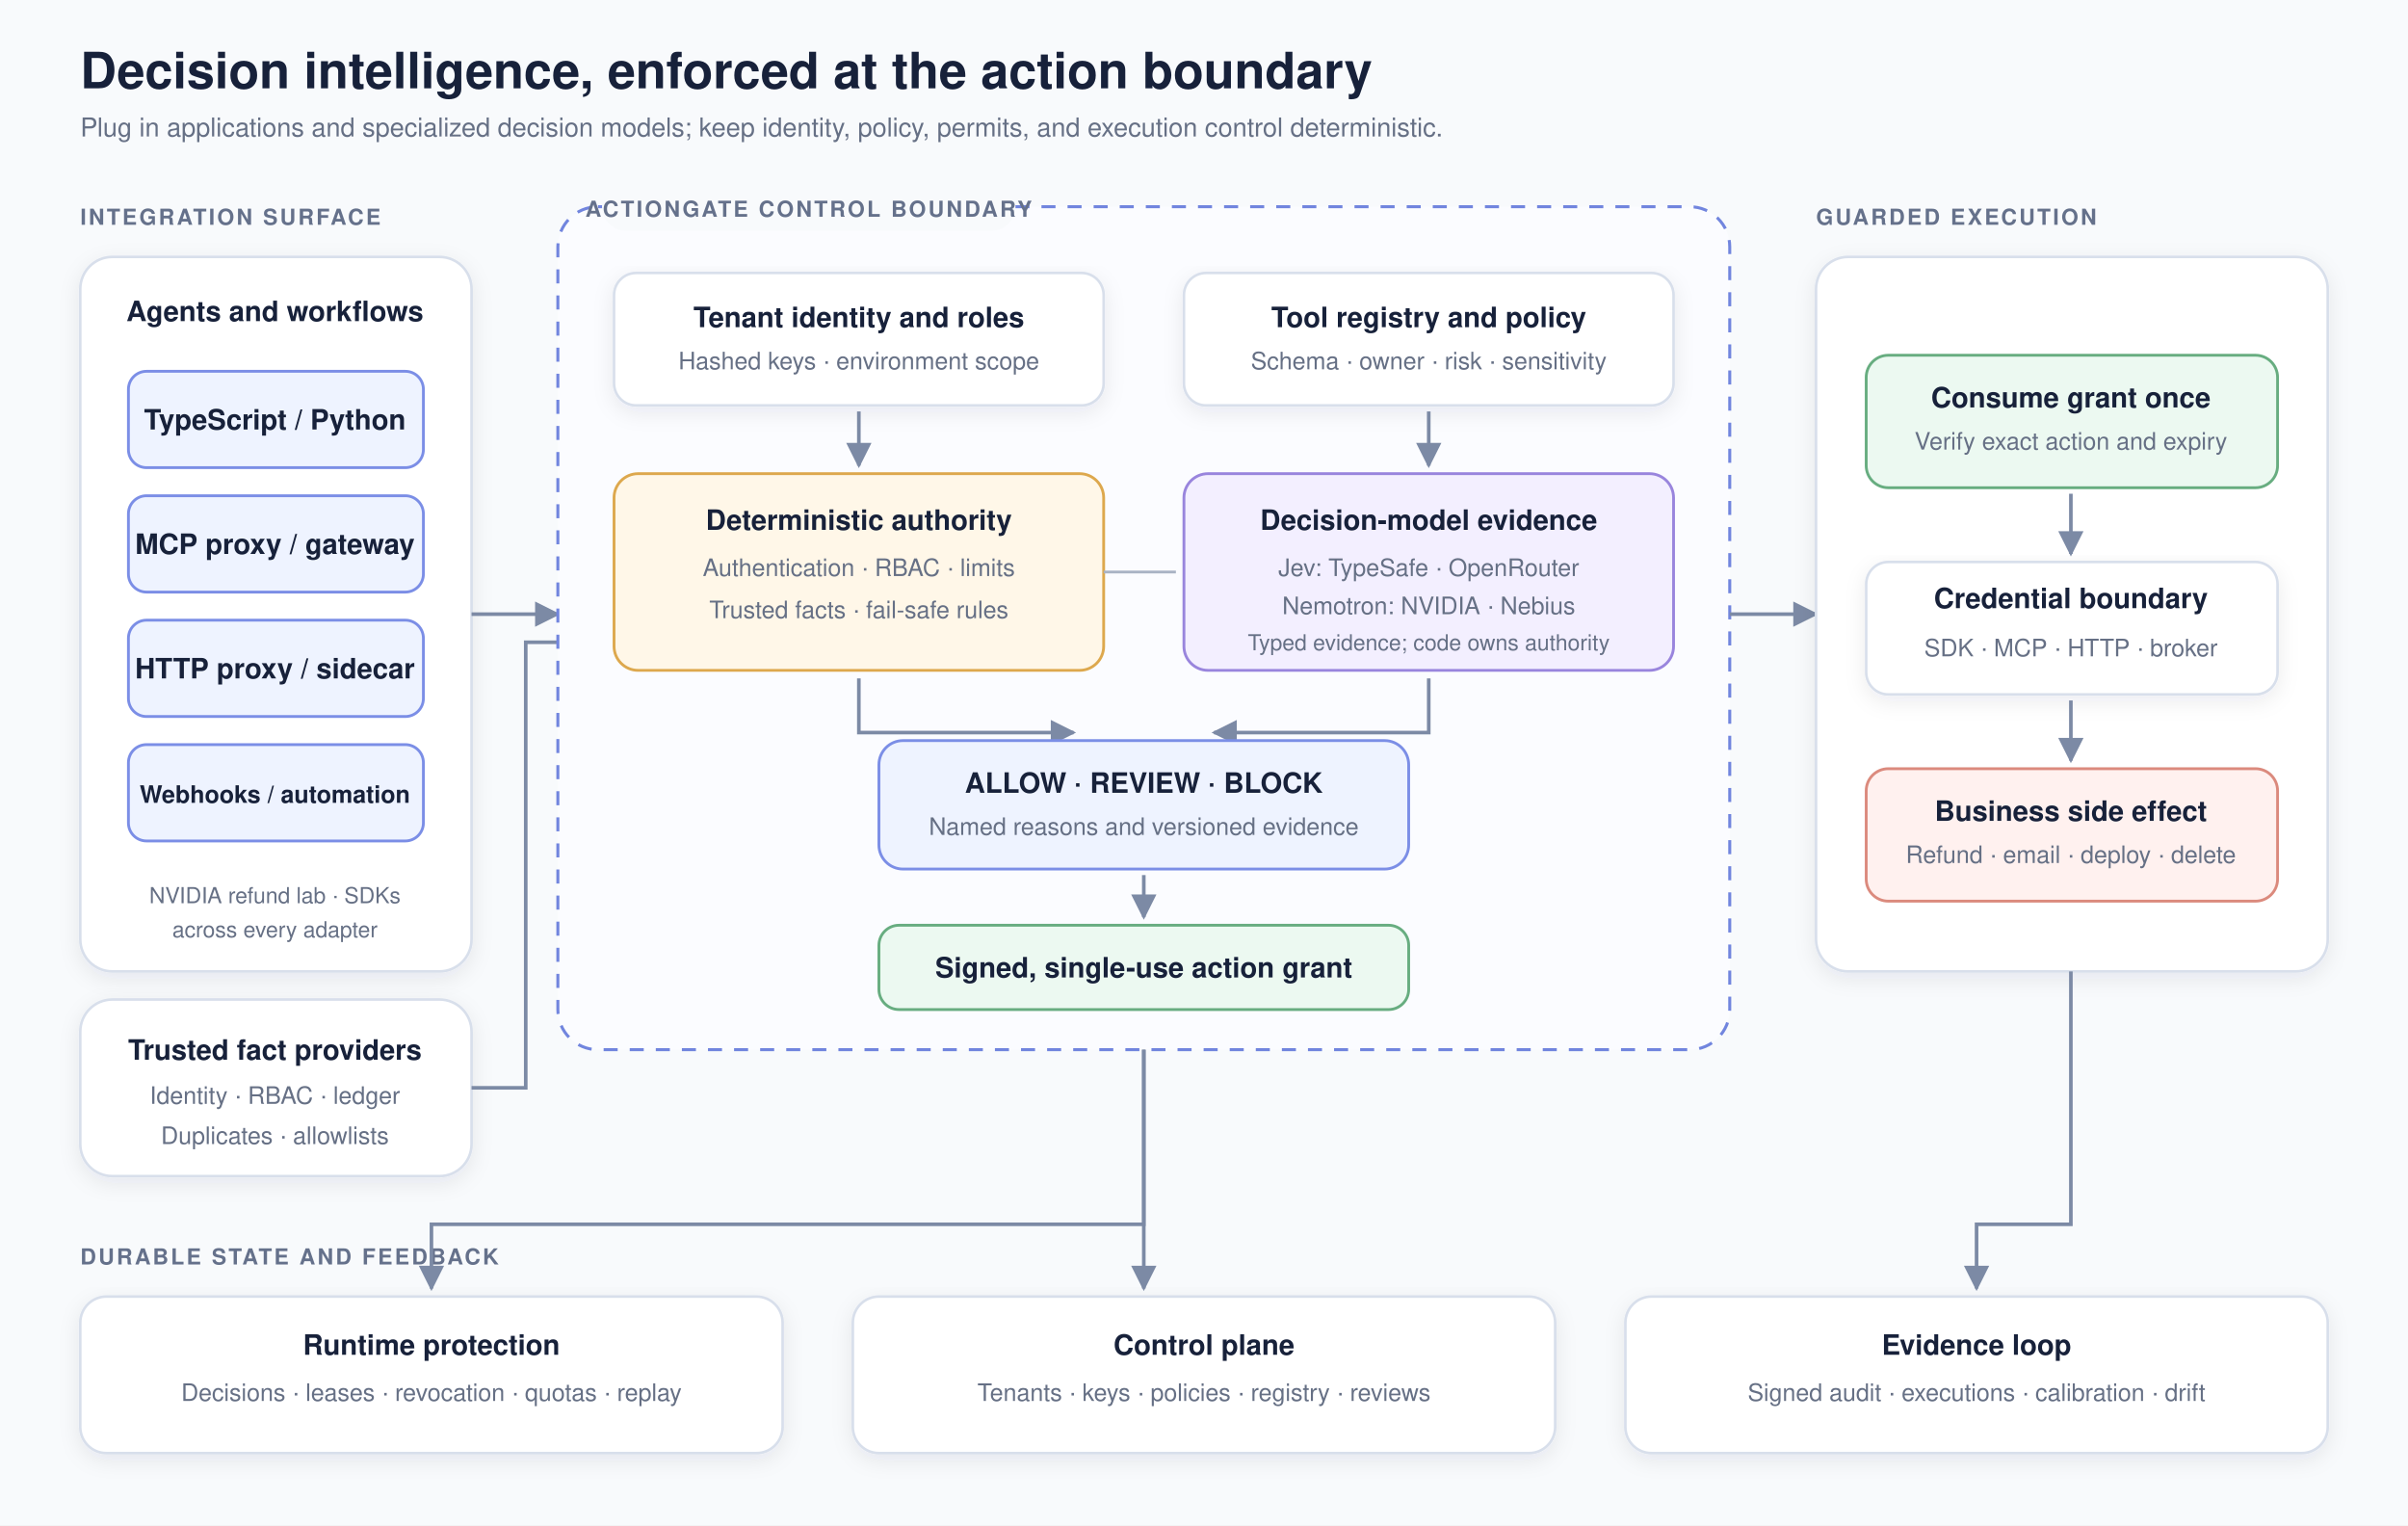
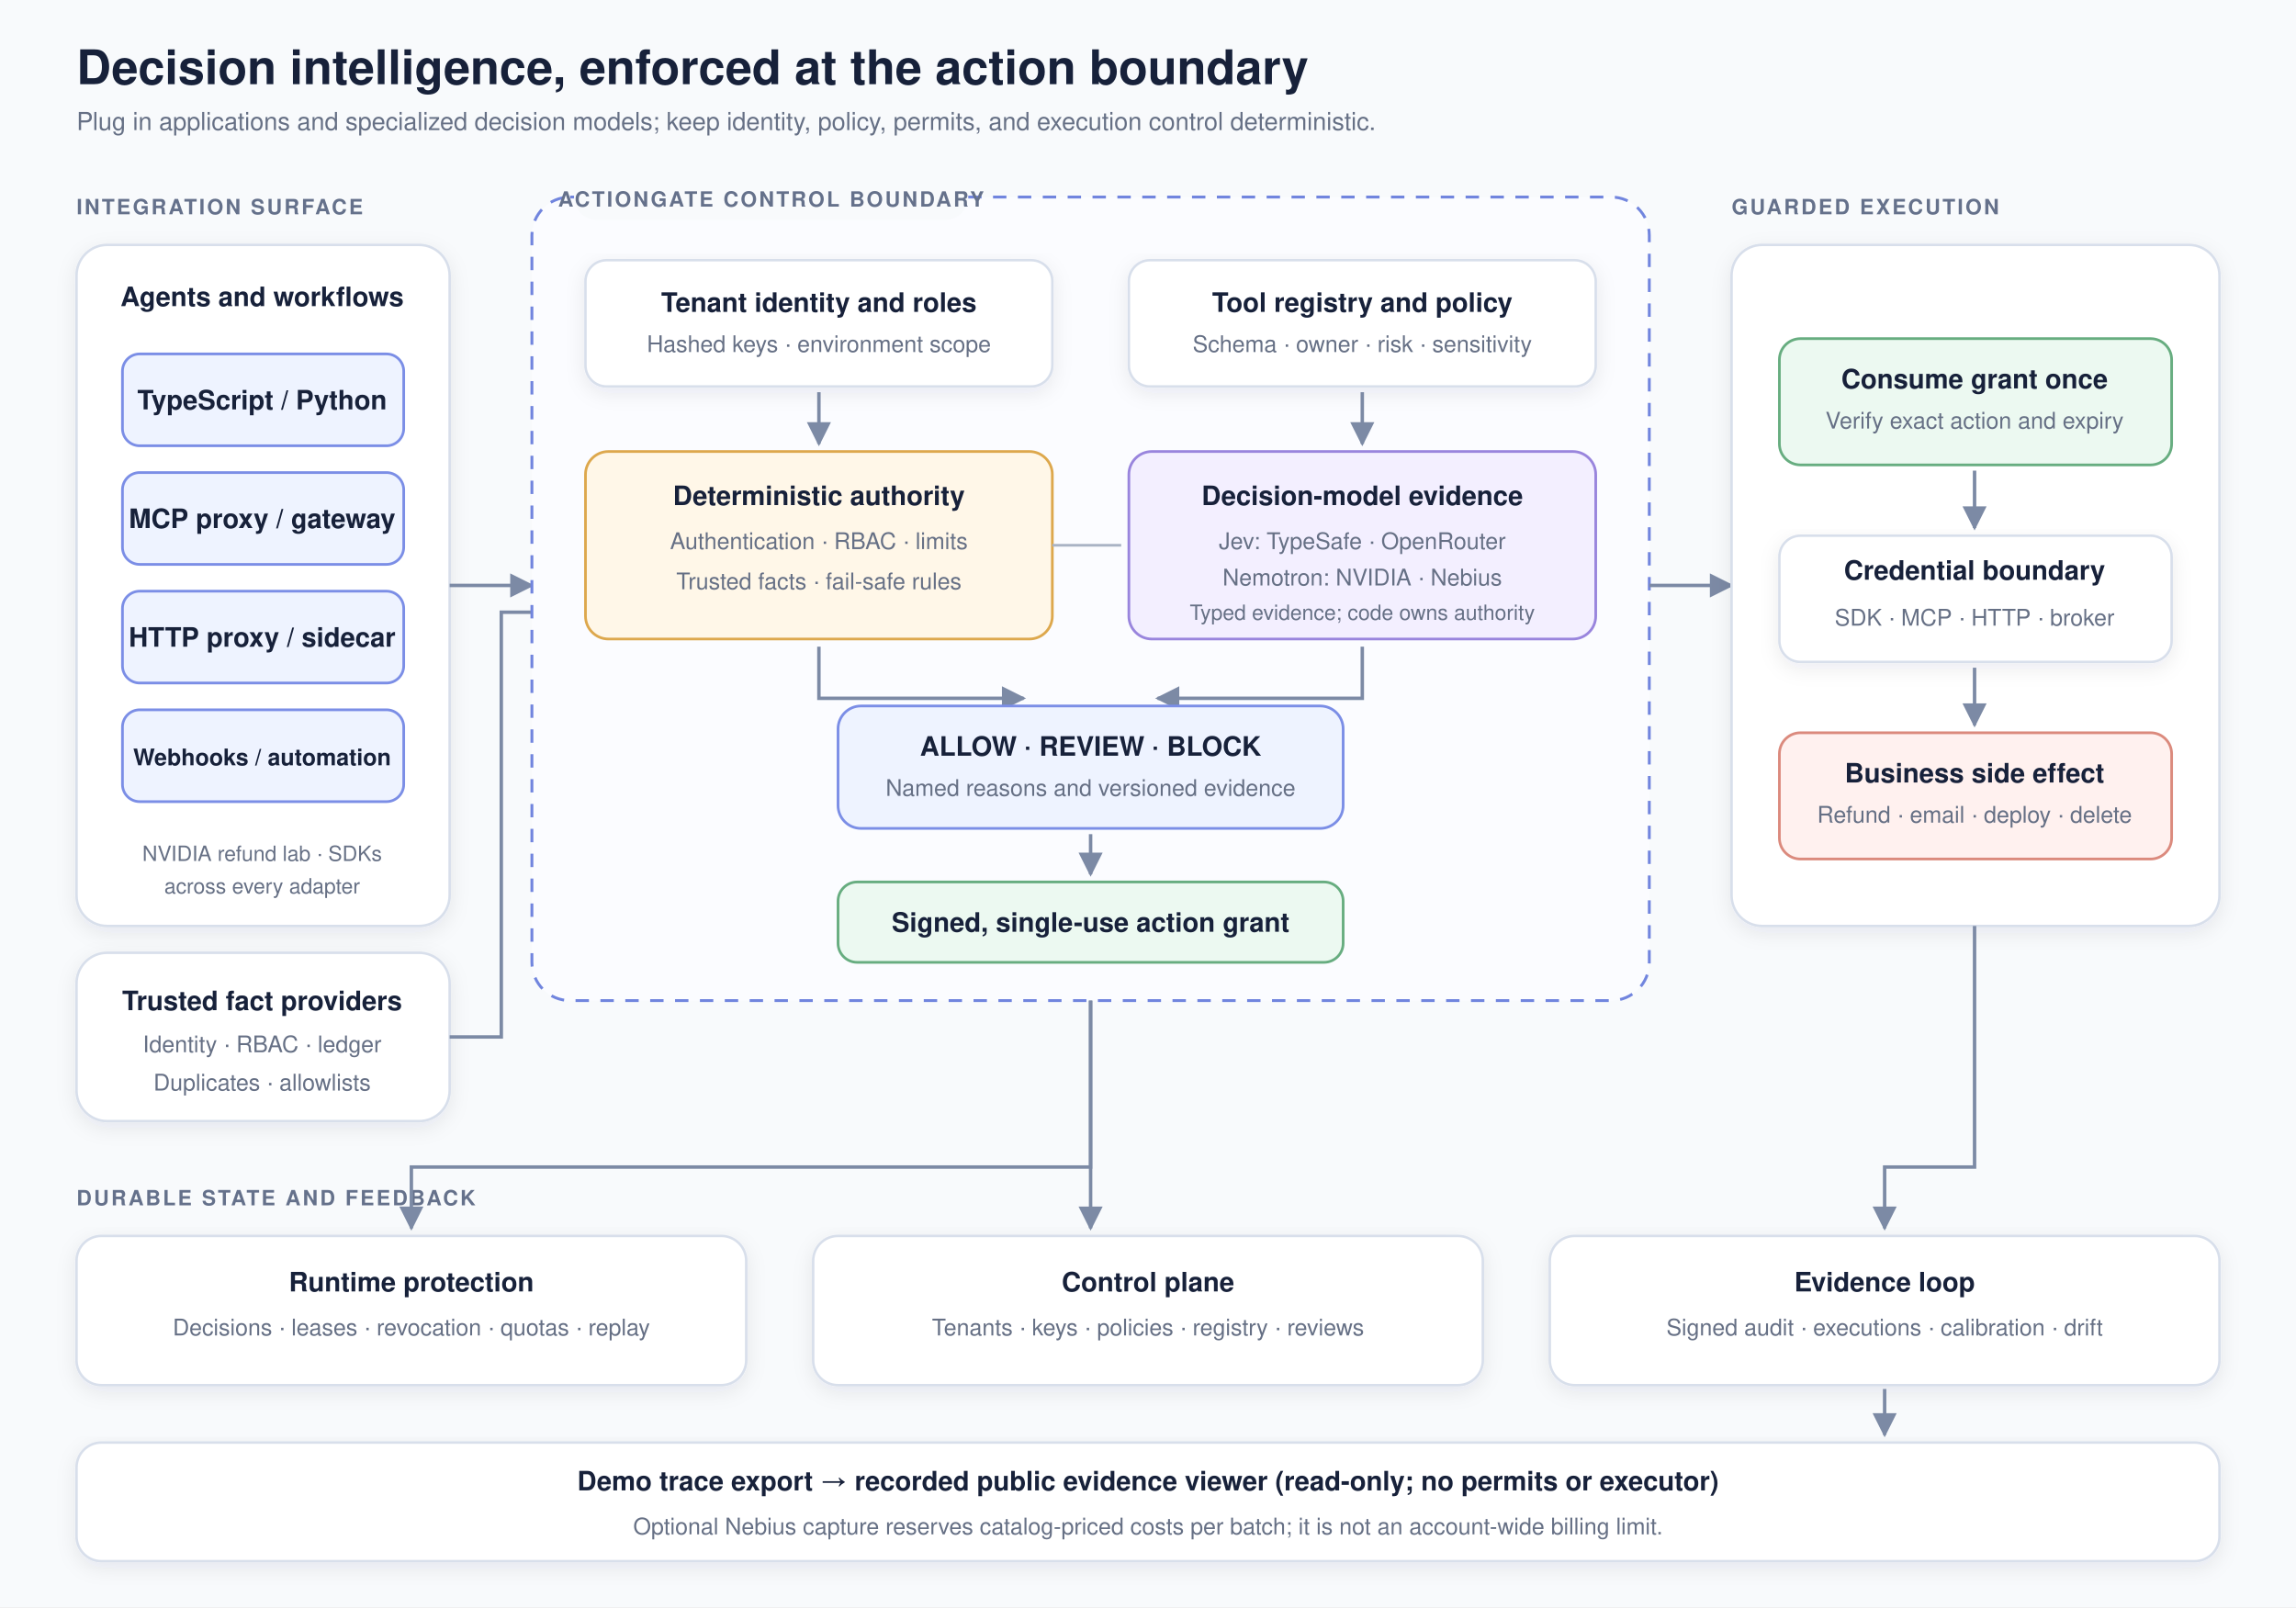
- <svg xmlns="http://www.w3.org/2000/svg" viewBox="0 0 1200 760" width="1200" height="760" role="img" aria-labelledby="title description" font-family="ui-sans-serif,-apple-system,BlinkMacSystemFont,Segoe UI,Helvetica,Arial,sans-serif">
-   <rect width="1200" height="760" fill="#f8fafc" />
+ <svg xmlns="http://www.w3.org/2000/svg" viewBox="0 0 1200 840" width="1200" height="840" role="img" aria-labelledby="title description" font-family="ui-sans-serif,-apple-system,BlinkMacSystemFont,Segoe UI,Helvetica,Arial,sans-serif">
+   <rect width="1200" height="840" fill="#f8fafc" />
  <defs>
    <marker id="arrow" viewBox="0 0 10 10" refX="9" refY="5" markerWidth="7" markerHeight="7" orient="auto">
      <path d="M0 0 L10 5 L0 10 z" fill="#7c8aa5" />
    </marker>
    <filter id="shadow" x="-10%" y="-10%" width="120%" height="130%">
      <feDropShadow dx="0" dy="3" stdDeviation="5" flood-color="#16213a" flood-opacity="0.08" />
    </filter>
    <style>
      .heading { font-size:25px; font-weight:700; fill:#17213a }
      .subheading { font-size:13px; fill:#667085 }
      .eyebrow { font-size:11px; font-weight:700; letter-spacing:.1em; fill:#65718b }
      .title { font-size:14px; font-weight:700; fill:#17213a }
      .adapter { font-size:12px; font-weight:700; fill:#17213a }
      .body { font-size:12px; fill:#667085 }
      .small { font-size:11px; fill:#667085 }
      .card { fill:#ffffff; stroke:#d8dfeb; stroke-width:1.3; filter:url(#shadow) }
      .blue { fill:#eef3ff; stroke:#7b8ee6; stroke-width:1.4 }
      .purple { fill:#f3efff; stroke:#9985dd; stroke-width:1.4 }
      .amber { fill:#fff7e8; stroke:#dda84d; stroke-width:1.4 }
      .green { fill:#ecf9f1; stroke:#67ad80; stroke-width:1.4 }
      .red { fill:#fff1ef; stroke:#db8a7d; stroke-width:1.4 }
      .boundary { fill:#fbfcff; stroke:#7185de; stroke-width:1.5; stroke-dasharray:7 6 }
      .arrow { fill:none; stroke:#7c8aa5; stroke-width:1.8; marker-end:url(#arrow) }
      .line { fill:none; stroke:#a9b3c4; stroke-width:1.4 }
    </style>
  </defs>
  <text x="40" y="44" class="heading">Decision intelligence, enforced at the action boundary</text>
  <text x="40" y="68" class="subheading">Plug in applications and specialized decision models; keep identity, policy, permits, and execution control deterministic.</text>
  <text x="40" y="112" class="eyebrow">INTEGRATION SURFACE</text>
  <rect x="40" y="128" width="195" height="356" rx="16" class="card" />
  <text x="137" y="160" class="title" text-anchor="middle">Agents and workflows</text>
  <rect x="64" y="185" width="147" height="48" rx="9" class="blue" />
  <text x="137" y="214" class="title" text-anchor="middle">TypeScript / Python</text>
  <rect x="64" y="247" width="147" height="48" rx="9" class="blue" />
  <text x="137" y="276" class="title" text-anchor="middle">MCP proxy / gateway</text>
  <rect x="64" y="309" width="147" height="48" rx="9" class="blue" />
  <text x="137" y="338" class="title" text-anchor="middle">HTTP proxy / sidecar</text>
  <rect x="64" y="371" width="147" height="48" rx="9" class="blue" />
  <text x="137" y="400" class="adapter" text-anchor="middle">Webhooks / automation</text>
  <text x="137" y="450" class="small" text-anchor="middle">NVIDIA refund lab · SDKs</text>
  <text x="137" y="467" class="small" text-anchor="middle">across every adapter</text>
  <path d="M235 306 H278" class="arrow" />
  <rect x="40" y="498" width="195" height="88" rx="16" class="card" />
  <text x="137" y="528" class="title" text-anchor="middle">Trusted fact providers</text>
  <text x="137" y="550" class="body" text-anchor="middle">Identity · RBAC · ledger</text>
  <text x="137" y="570" class="body" text-anchor="middle">Duplicates · allowlists</text>
  <path d="M235 542 H262 V320 H302" class="arrow" />
  <rect x="278" y="103" width="584" height="420" rx="20" class="boundary" />
  <rect x="300" y="91" width="206" height="24" rx="12" fill="#f8fafc" />
  <text x="403" y="108" class="eyebrow" text-anchor="middle">ACTIONGATE CONTROL BOUNDARY</text>
  <rect x="306" y="136" width="244" height="66" rx="11" class="card" />
  <text x="428" y="163" class="title" text-anchor="middle">Tenant identity and roles</text>
  <text x="428" y="184" class="body" text-anchor="middle">Hashed keys · environment scope</text>
  <rect x="590" y="136" width="244" height="66" rx="11" class="card" />
  <text x="712" y="163" class="title" text-anchor="middle">Tool registry and policy</text>
  <text x="712" y="184" class="body" text-anchor="middle">Schema · owner · risk · sensitivity</text>
  <path d="M428 205 V232" class="arrow" />
  <path d="M712 205 V232" class="arrow" />
  <rect x="306" y="236" width="244" height="98" rx="12" class="amber" />
  <text x="428" y="264" class="title" text-anchor="middle">Deterministic authority</text>
  <text x="428" y="287" class="body" text-anchor="middle">Authentication · RBAC · limits</text>
  <text x="428" y="308" class="body" text-anchor="middle">Trusted facts · fail-safe rules</text>
  <rect x="590" y="236" width="244" height="98" rx="12" class="purple" />
  <text x="712" y="264" class="title" text-anchor="middle">Decision-model evidence</text>
  <text x="712" y="287" class="body" text-anchor="middle">Jev: TypeSafe · OpenRouter</text>
  <text x="712" y="306" class="body" text-anchor="middle">Nemotron: NVIDIA · Nebius</text>
  <text x="712" y="324" class="small" text-anchor="middle">Typed evidence; code owns authority</text>
  <path d="M550 285 H586" class="line" />
  <path d="M428 338 V365 H535" class="arrow" />
  <path d="M712 338 V365 H605" class="arrow" />
  <rect x="438" y="369" width="264" height="64" rx="12" class="blue" />
  <text x="570" y="395" class="title" text-anchor="middle">ALLOW · REVIEW · BLOCK</text>
  <text x="570" y="416" class="body" text-anchor="middle">Named reasons and versioned evidence</text>
  <path d="M570 436 V457" class="arrow" />
  <rect x="438" y="461" width="264" height="42" rx="10" class="green" />
  <text x="570" y="487" class="title" text-anchor="middle">Signed, single-use action grant</text>
  <path d="M862 306 H905" class="arrow" />
  <text x="905" y="112" class="eyebrow">GUARDED EXECUTION</text>
  <rect x="905" y="128" width="255" height="356" rx="16" class="card" />
  <rect x="930" y="177" width="205" height="66" rx="11" class="green" />
  <text x="1032" y="203" class="title" text-anchor="middle">Consume grant once</text>
  <text x="1032" y="224" class="body" text-anchor="middle">Verify exact action and expiry</text>
  <path d="M1032 246 V276" class="arrow" />
  <rect x="930" y="280" width="205" height="66" rx="11" class="card" />
  <text x="1032" y="303" class="title" text-anchor="middle">Credential boundary</text>
  <text x="1032" y="327" class="body" text-anchor="middle">SDK · MCP · HTTP · broker</text>
  <path d="M1032 349 V379" class="arrow" />
  <rect x="930" y="383" width="205" height="66" rx="11" class="red" />
  <text x="1032" y="409" class="title" text-anchor="middle">Business side effect</text>
  <text x="1032" y="430" class="body" text-anchor="middle">Refund · email · deploy · delete</text>
  <text x="40" y="630" class="eyebrow">DURABLE STATE AND FEEDBACK</text>
  <rect x="40" y="646" width="350" height="78" rx="13" class="card" />
  <text x="215" y="675" class="title" text-anchor="middle">Runtime protection</text>
  <text x="215" y="698" class="body" text-anchor="middle">Decisions · leases · revocation · quotas · replay</text>
  <rect x="425" y="646" width="350" height="78" rx="13" class="card" />
  <text x="600" y="675" class="title" text-anchor="middle">Control plane</text>
  <text x="600" y="698" class="body" text-anchor="middle">Tenants · keys · policies · registry · reviews</text>
  <rect x="810" y="646" width="350" height="78" rx="13" class="card" />
  <text x="985" y="675" class="title" text-anchor="middle">Evidence loop</text>
  <text x="985" y="698" class="body" text-anchor="middle">Signed audit · executions · calibration · drift</text>
  <path d="M570 523 V610 H215 V642" class="arrow" />
  <path d="M570 523 V642" class="arrow" />
  <path d="M1032 484 V610 H985 V642" class="arrow" />
+   <path d="M985 726 V750" class="arrow" />
+   <rect x="40" y="754" width="1120" height="62" rx="13" class="card" />
+   <text x="600" y="779" class="title" text-anchor="middle">Demo trace export → recorded public evidence viewer (read-only; no permits or executor)</text>
+   <text x="600" y="802" class="body" text-anchor="middle">Optional Nebius capture reserves catalog-priced costs per batch; it is not an account-wide billing limit.</text>
</svg>
